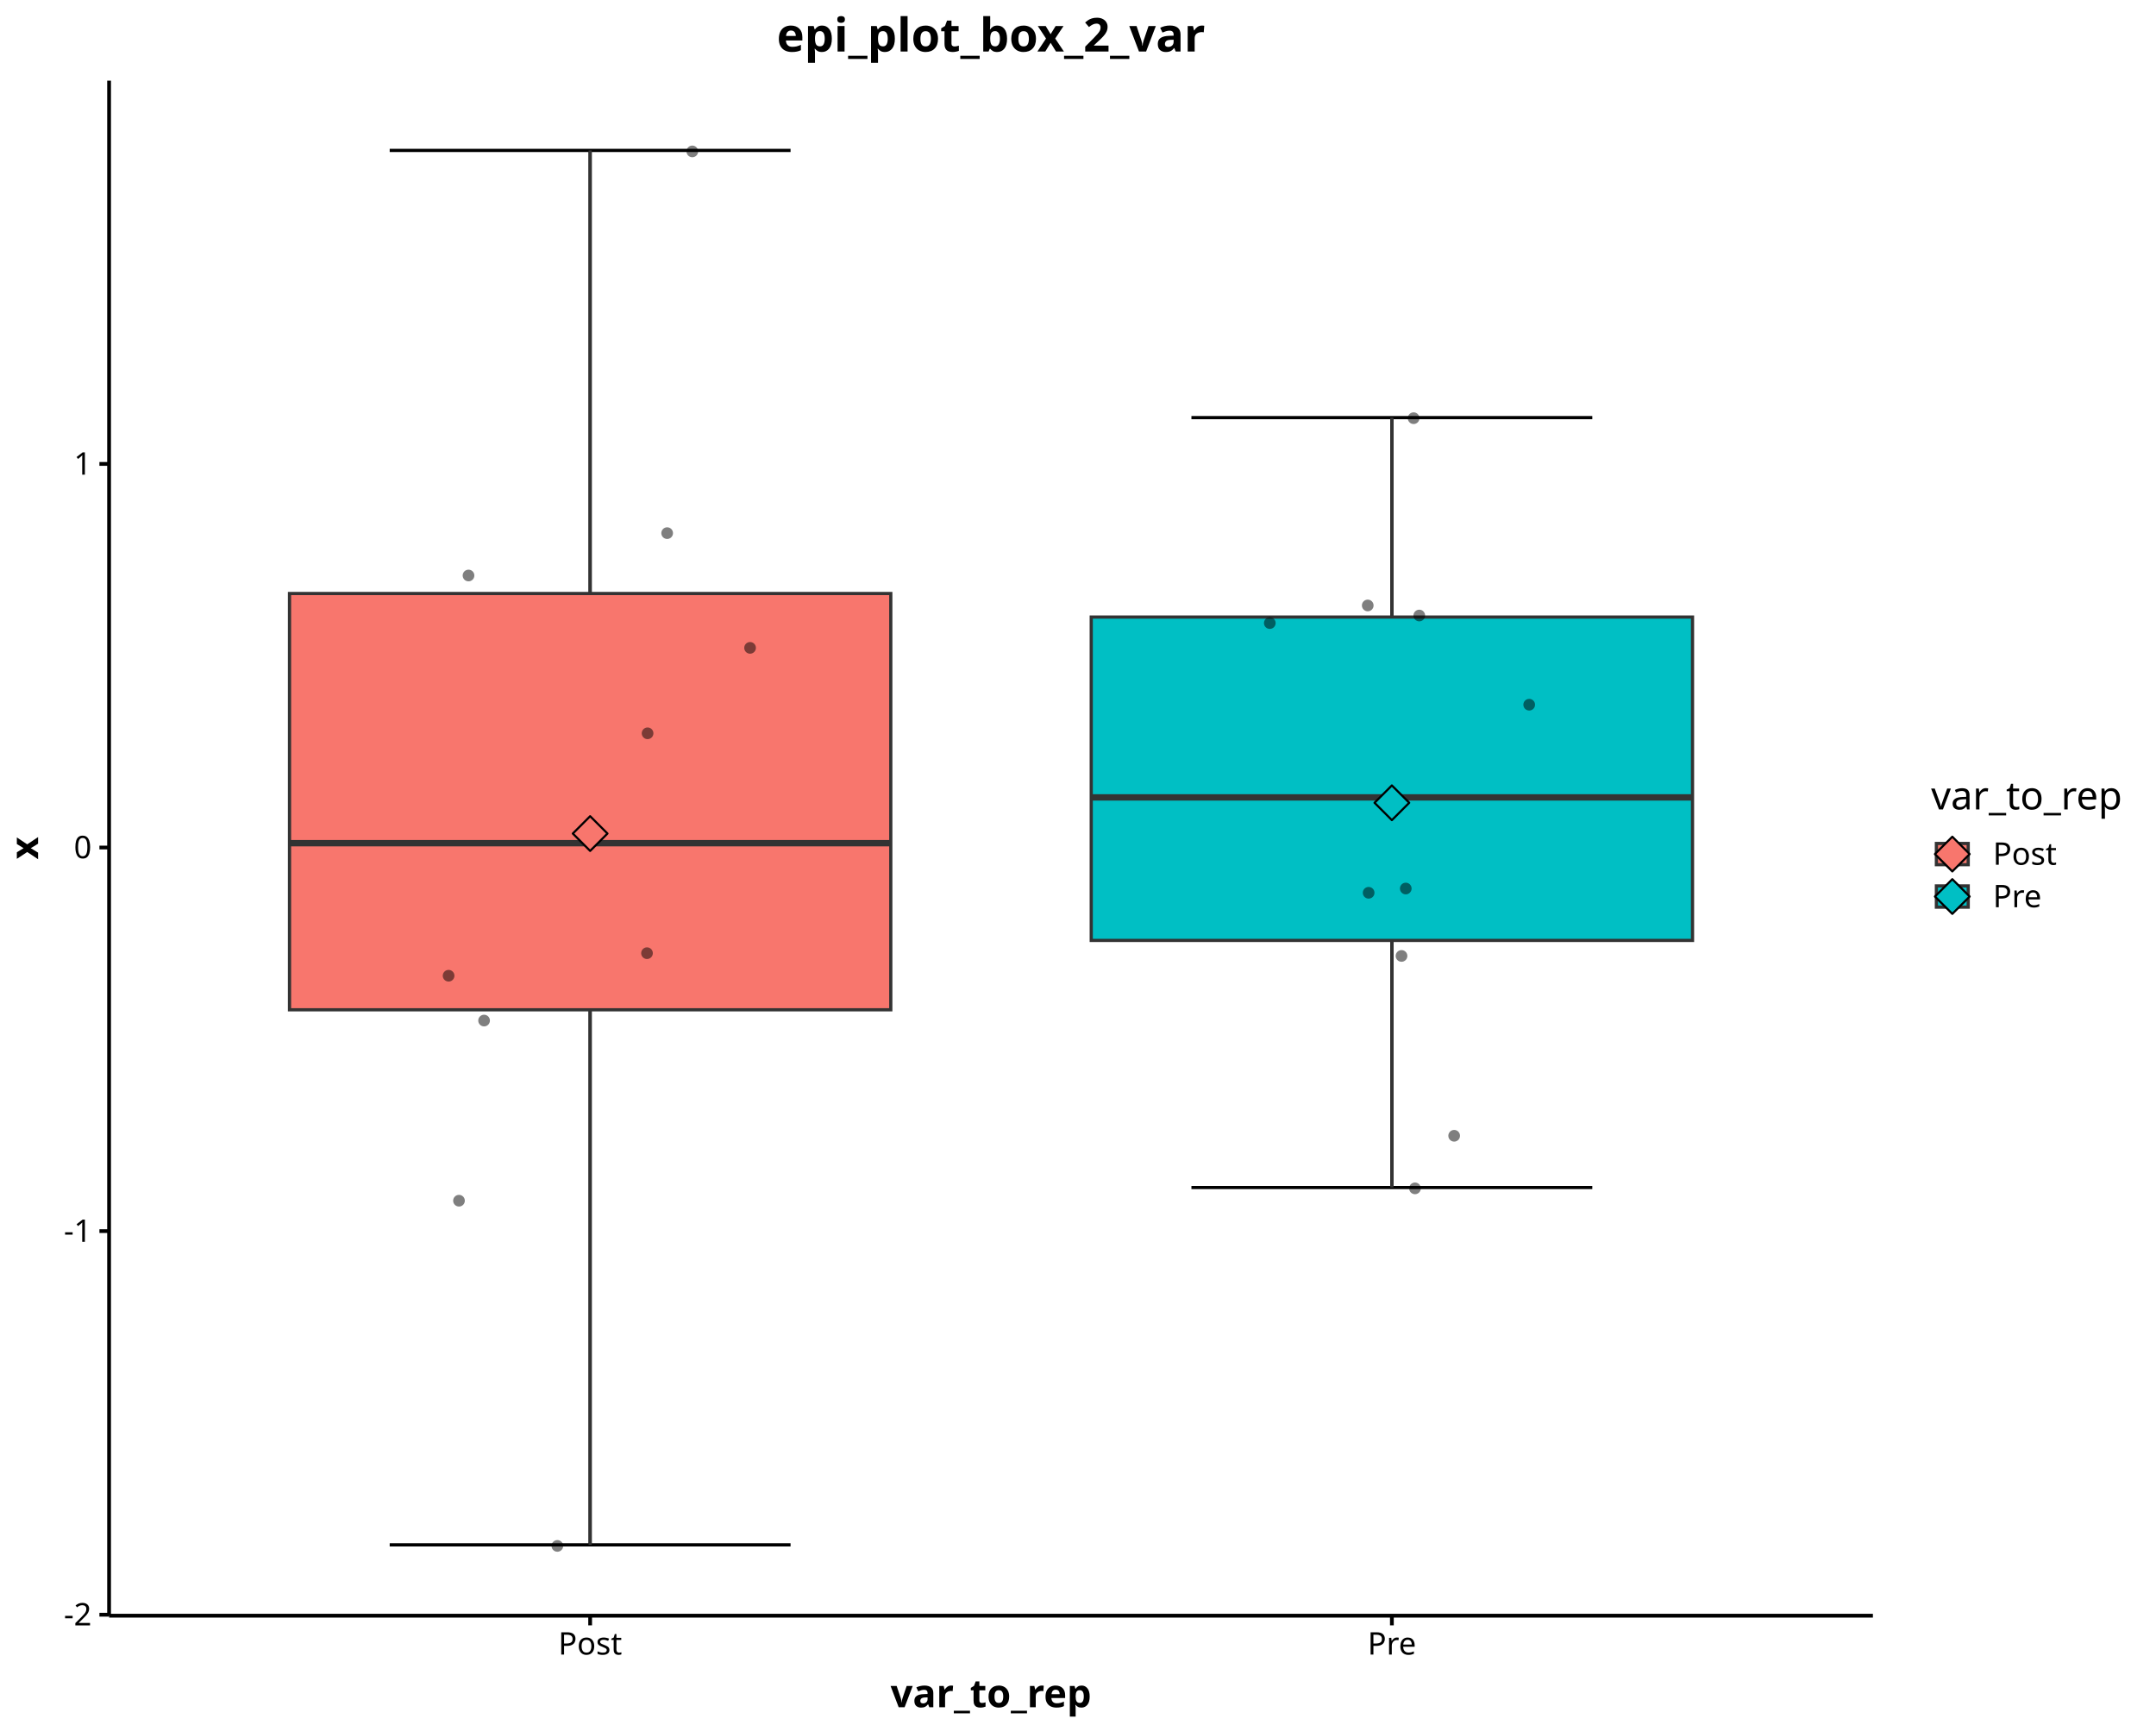
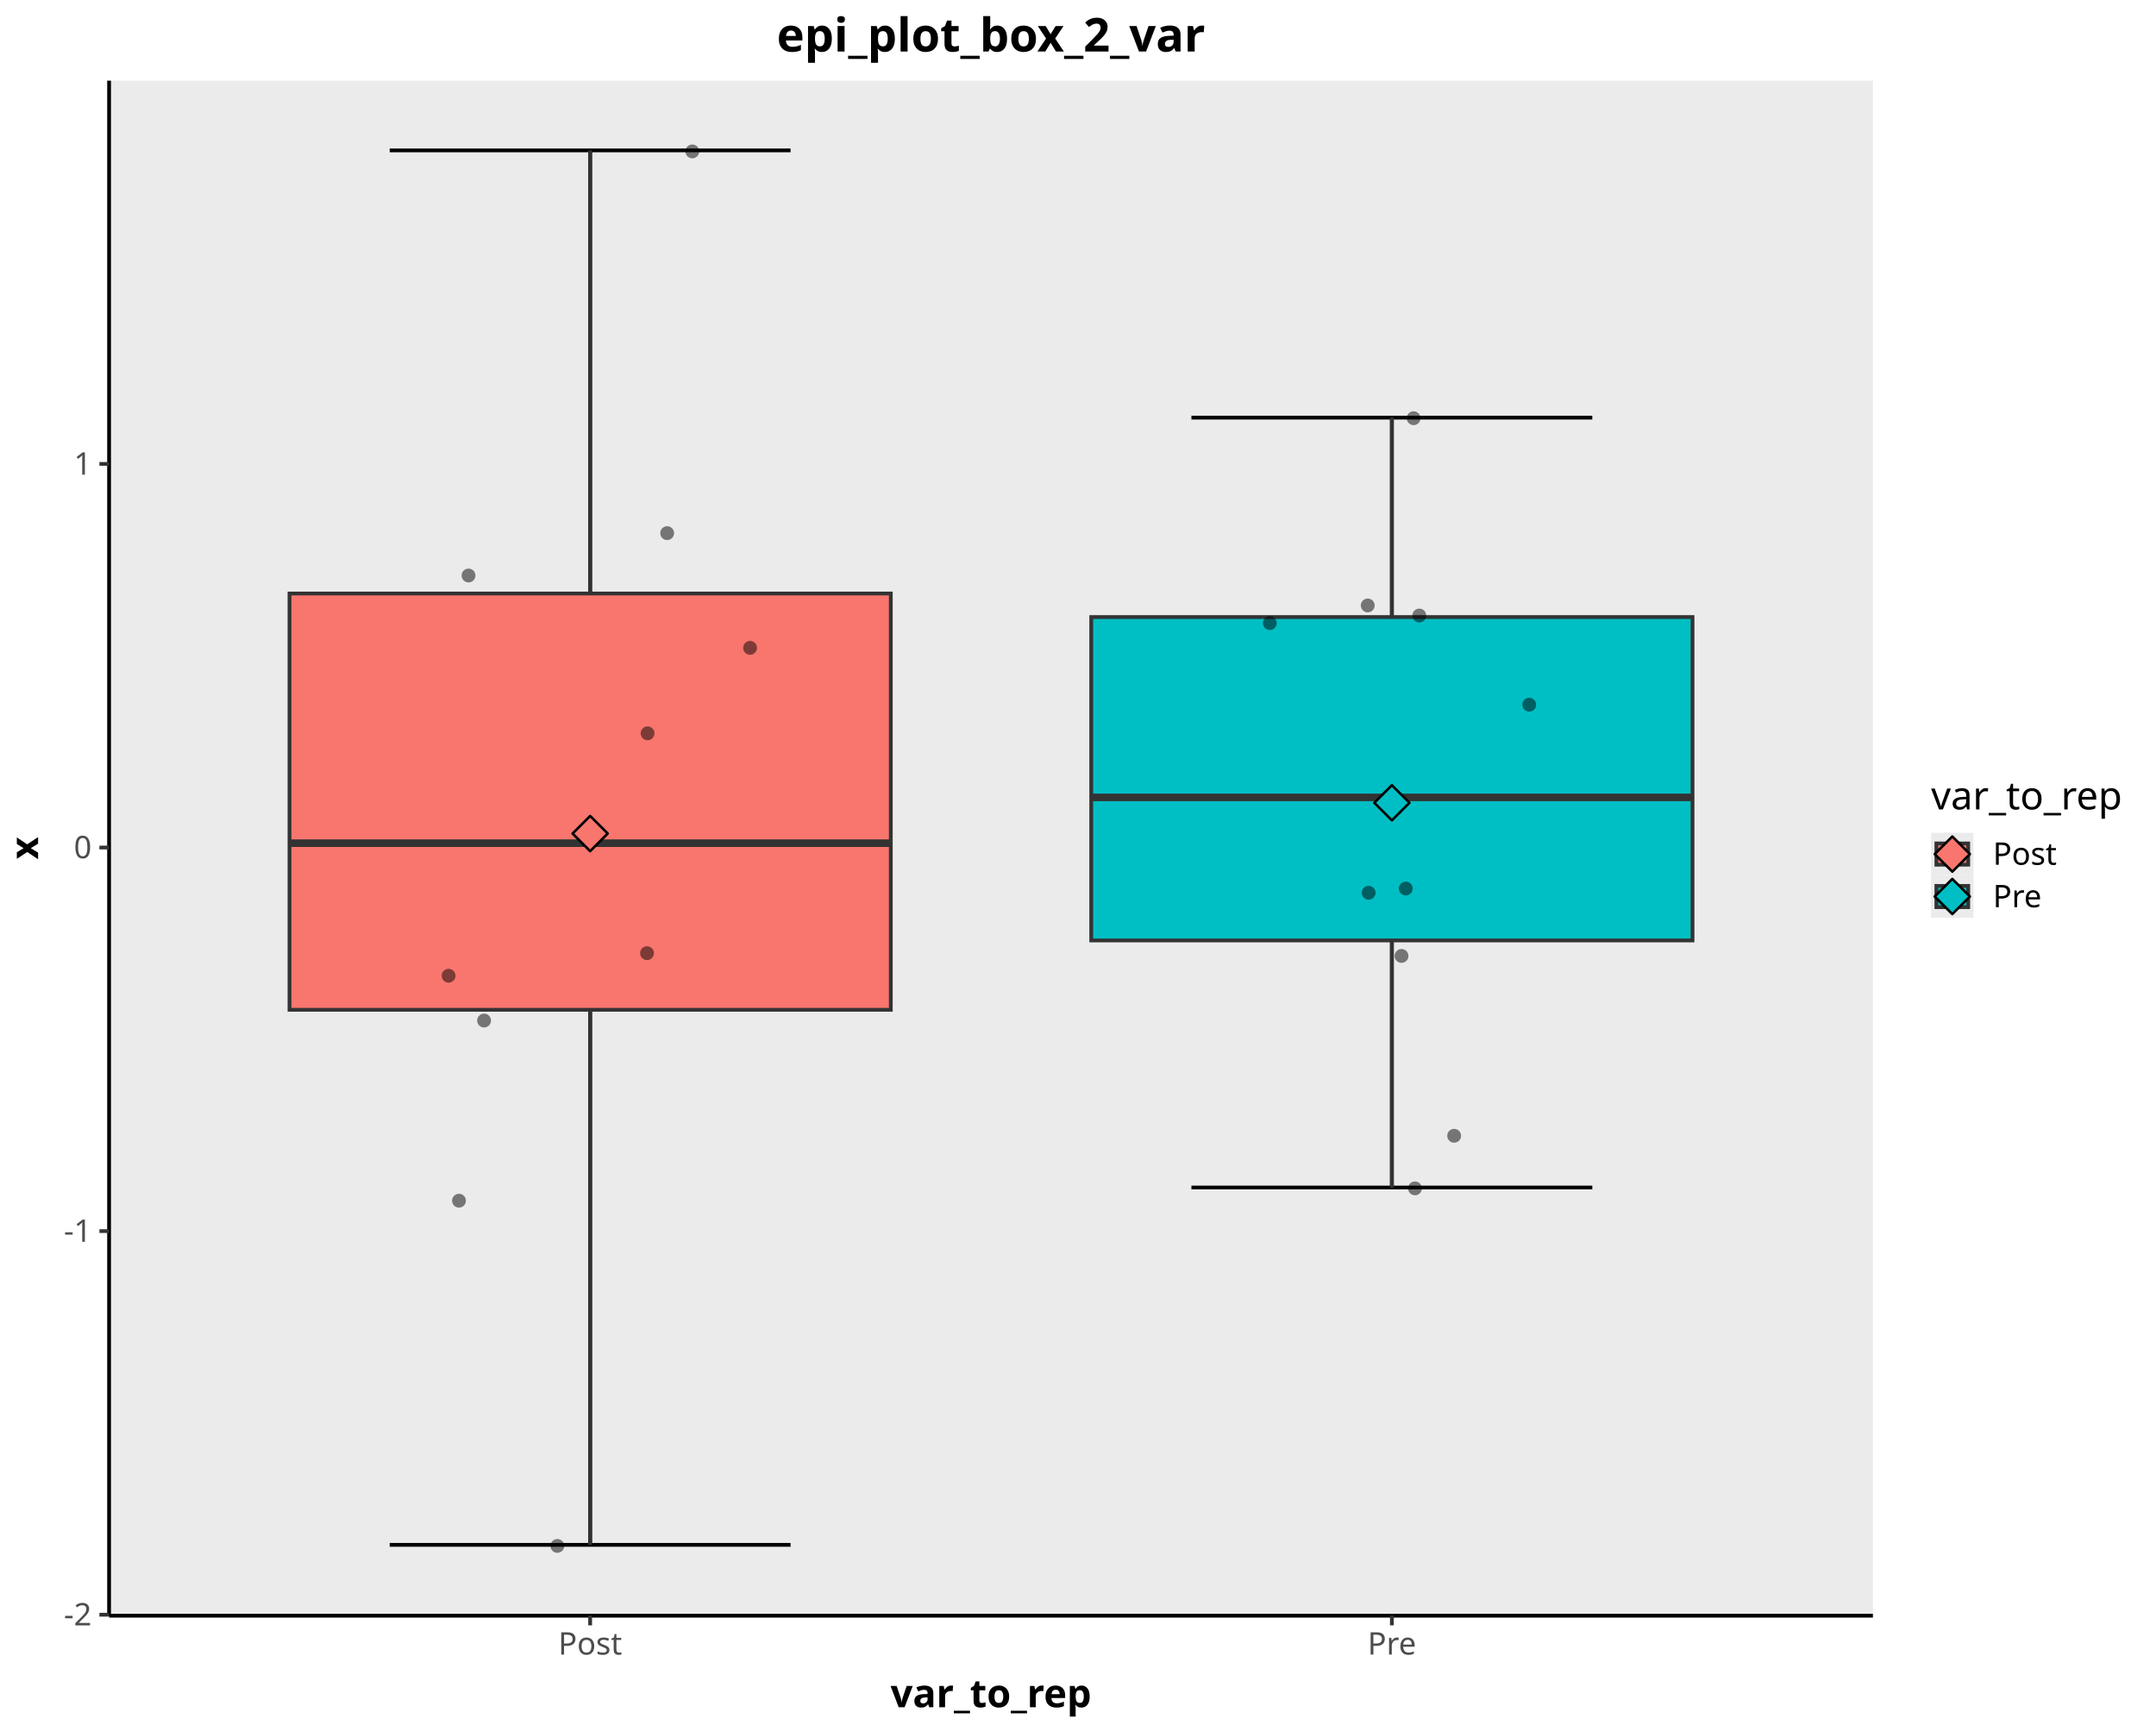
<svg xmlns="http://www.w3.org/2000/svg" class="svglite" data-engine-version="2.0" width="720.00pt" height="576.00pt" viewBox="0 0 720.00 576.00">
  <defs>
    <style type="text/css">
    .svglite line, .svglite polyline, .svglite polygon, .svglite path, .svglite rect, .svglite circle {
      fill: none;
      stroke: #000000;
      stroke-linecap: round;
      stroke-linejoin: round;
      stroke-miterlimit: 10.00;
    }
  </style>
  </defs>
  <rect width="100%" height="100%" style="stroke: none; fill: #FFFFFF;" />
  <defs>
    <clipPath id="cpMC4wMHw3MjAuMDB8MC4wMHw1NzYuMDA=">
      <rect x="0.00" y="0.00" width="720.00" height="576.00" />
    </clipPath>
  </defs>
  <g clip-path="url(#cpMC4wMHw3MjAuMDB8MC4wMHw1NzYuMDA=)">
    <rect x="0.00" y="0.00" width="720.00" height="576.00" style="stroke-width: 1.26; stroke: none; fill: #FFFFFF;" />
  </g>
  <defs>
    <clipPath id="cpMzYuNDN8NjI1LjQ2fDI2LjkzfDUzOS41MA==">
      <rect x="36.43" y="26.93" width="589.03" height="512.57" />
    </clipPath>
  </defs>
  <g clip-path="url(#cpMzYuNDN8NjI1LjQ2fDI2LjkzfDUzOS41MA==)">
-     <rect x="36.43" y="26.93" width="589.03" height="512.57" style="stroke-width: 1.26; stroke: none; fill: #FFFFFF;" />
-     <polyline points="130.14,50.22 264.01,50.22 " style="stroke-width: 1.07; stroke-linecap: butt;" />
-     <polyline points="197.08,50.22 197.08,515.85 " style="stroke-width: 1.07; stroke-linecap: butt;" />
-     <polyline points="130.14,515.85 264.01,515.85 " style="stroke-width: 1.07; stroke-linecap: butt;" />
-     <polyline points="397.88,139.45 531.75,139.45 " style="stroke-width: 1.07; stroke-linecap: butt;" />
-     <polyline points="464.82,139.45 464.82,396.53 " style="stroke-width: 1.07; stroke-linecap: butt;" />
-     <polyline points="397.88,396.53 531.75,396.53 " style="stroke-width: 1.07; stroke-linecap: butt;" />
-     <line x1="197.08" y1="198.18" x2="197.08" y2="50.22" style="stroke-width: 1.07; stroke: #333333; stroke-linecap: butt;" />
-     <line x1="197.08" y1="337.18" x2="197.08" y2="515.85" style="stroke-width: 1.07; stroke: #333333; stroke-linecap: butt;" />
-     <polygon points="96.68,198.18 96.68,337.18 297.48,337.18 297.48,198.18 96.68,198.18 " style="stroke-width: 1.07; stroke: #333333; stroke-linecap: butt; stroke-linejoin: miter; fill: #F8766D;" />
-     <line x1="96.68" y1="281.55" x2="297.48" y2="281.55" style="stroke-width: 2.13; stroke: #333333; stroke-linecap: butt; stroke-linejoin: miter;" />
-     <line x1="464.82" y1="206.04" x2="464.82" y2="139.45" style="stroke-width: 1.07; stroke: #333333; stroke-linecap: butt;" />
-     <line x1="464.82" y1="314.02" x2="464.82" y2="396.53" style="stroke-width: 1.07; stroke: #333333; stroke-linecap: butt;" />
-     <polygon points="364.42,206.04 364.42,314.02 565.22,314.02 565.22,206.04 364.42,206.04 " style="stroke-width: 1.07; stroke: #333333; stroke-linecap: butt; stroke-linejoin: miter; fill: #00BFC4;" />
-     <line x1="364.42" y1="266.26" x2="565.22" y2="266.26" style="stroke-width: 2.13; stroke: #333333; stroke-linecap: butt; stroke-linejoin: miter;" />
-     <circle cx="424.05" cy="208.05" r="1.95" style="stroke-width: 0.71; stroke: none; fill: #000000; fill-opacity: 0.50;" />
-     <circle cx="156.46" cy="192.17" r="1.95" style="stroke-width: 0.71; stroke: none; fill: #000000; fill-opacity: 0.50;" />
-     <circle cx="469.46" cy="296.69" r="1.95" style="stroke-width: 0.71; stroke: none; fill: #000000; fill-opacity: 0.50;" />
-     <circle cx="161.66" cy="340.78" r="1.95" style="stroke-width: 0.71; stroke: none; fill: #000000; fill-opacity: 0.50;" />
-     <circle cx="473.97" cy="205.53" r="1.95" style="stroke-width: 0.71; stroke: none; fill: #000000; fill-opacity: 0.50;" />
-     <circle cx="186.13" cy="516.20" r="1.95" style="stroke-width: 0.71; stroke: none; fill: #000000; fill-opacity: 0.50;" />
-     <circle cx="456.76" cy="202.17" r="1.95" style="stroke-width: 0.71; stroke: none; fill: #000000; fill-opacity: 0.50;" />
-     <circle cx="216.07" cy="318.28" r="1.95" style="stroke-width: 0.71; stroke: none; fill: #000000; fill-opacity: 0.50;" />
-     <circle cx="468.04" cy="319.20" r="1.95" style="stroke-width: 0.71; stroke: none; fill: #000000; fill-opacity: 0.50;" />
-     <circle cx="153.28" cy="400.93" r="1.95" style="stroke-width: 0.71; stroke: none; fill: #000000; fill-opacity: 0.50;" />
-     <circle cx="457.06" cy="298.11" r="1.95" style="stroke-width: 0.71; stroke: none; fill: #000000; fill-opacity: 0.50;" />
-     <circle cx="231.20" cy="50.56" r="1.95" style="stroke-width: 0.71; stroke: none; fill: #000000; fill-opacity: 0.50;" />
-     <circle cx="510.68" cy="235.31" r="1.95" style="stroke-width: 0.71; stroke: none; fill: #000000; fill-opacity: 0.50;" />
-     <circle cx="250.49" cy="216.33" r="1.95" style="stroke-width: 0.71; stroke: none; fill: #000000; fill-opacity: 0.50;" />
-     <circle cx="485.62" cy="379.25" r="1.95" style="stroke-width: 0.71; stroke: none; fill: #000000; fill-opacity: 0.50;" />
-     <circle cx="222.80" cy="178.02" r="1.95" style="stroke-width: 0.71; stroke: none; fill: #000000; fill-opacity: 0.50;" />
-     <circle cx="472.54" cy="396.81" r="1.95" style="stroke-width: 0.71; stroke: none; fill: #000000; fill-opacity: 0.50;" />
-     <circle cx="149.81" cy="325.81" r="1.95" style="stroke-width: 0.71; stroke: none; fill: #000000; fill-opacity: 0.50;" />
-     <circle cx="472.08" cy="139.64" r="1.95" style="stroke-width: 0.71; stroke: none; fill: #000000; fill-opacity: 0.50;" />
-     <circle cx="216.26" cy="244.86" r="1.95" style="stroke-width: 0.71; stroke: none; fill: #000000; fill-opacity: 0.50;" />
-     <polygon points="197.08,284.13 202.87,278.33 197.08,272.54 191.29,278.33 " style="stroke-width: 0.71; fill: #F8766D;" />
-     <polygon points="464.82,273.85 470.61,268.06 464.82,262.27 459.03,268.06 " style="stroke-width: 0.71; fill: #00BFC4;" />
+     <rect x="36.43" y="26.93" width="589.03" height="512.57" style="stroke-width: 1.26; stroke: none; fill: #EBEBEB;" />
+     <polyline points="130.14,50.22 264.01,50.22 " style="stroke-width: 1.26; stroke-linecap: butt;" />
+     <polyline points="197.08,50.22 197.08,515.85 " style="stroke-width: 1.26; stroke-linecap: butt;" />
+     <polyline points="130.14,515.85 264.01,515.85 " style="stroke-width: 1.26; stroke-linecap: butt;" />
+     <polyline points="397.88,139.45 531.75,139.45 " style="stroke-width: 1.26; stroke-linecap: butt;" />
+     <polyline points="464.82,139.45 464.82,396.53 " style="stroke-width: 1.26; stroke-linecap: butt;" />
+     <polyline points="397.88,396.53 531.75,396.53 " style="stroke-width: 1.26; stroke-linecap: butt;" />
+     <line x1="197.08" y1="198.18" x2="197.08" y2="50.22" style="stroke-width: 1.26; stroke: #333333; stroke-linecap: butt;" />
+     <line x1="197.08" y1="337.18" x2="197.08" y2="515.85" style="stroke-width: 1.26; stroke: #333333; stroke-linecap: butt;" />
+     <polygon points="96.68,198.18 96.68,337.18 297.48,337.18 297.48,198.18 96.68,198.18 " style="stroke-width: 1.26; stroke: #333333; stroke-linecap: butt; stroke-linejoin: miter; fill: #F8766D;" />
+     <line x1="96.68" y1="281.55" x2="297.48" y2="281.55" style="stroke-width: 2.52; stroke: #333333; stroke-linecap: butt; stroke-linejoin: miter;" />
+     <line x1="464.82" y1="206.04" x2="464.82" y2="139.45" style="stroke-width: 1.26; stroke: #333333; stroke-linecap: butt;" />
+     <line x1="464.82" y1="314.02" x2="464.82" y2="396.53" style="stroke-width: 1.26; stroke: #333333; stroke-linecap: butt;" />
+     <polygon points="364.42,206.04 364.42,314.02 565.22,314.02 565.22,206.04 364.42,206.04 " style="stroke-width: 1.26; stroke: #333333; stroke-linecap: butt; stroke-linejoin: miter; fill: #00BFC4;" />
+     <line x1="364.42" y1="266.26" x2="565.22" y2="266.26" style="stroke-width: 2.52; stroke: #333333; stroke-linecap: butt; stroke-linejoin: miter;" />
+     <circle cx="424.05" cy="208.05" r="2.31" style="stroke-width: 0.84; stroke: none; fill: #000000; fill-opacity: 0.50;" />
+     <circle cx="156.46" cy="192.17" r="2.31" style="stroke-width: 0.84; stroke: none; fill: #000000; fill-opacity: 0.50;" />
+     <circle cx="469.46" cy="296.69" r="2.31" style="stroke-width: 0.84; stroke: none; fill: #000000; fill-opacity: 0.50;" />
+     <circle cx="161.66" cy="340.78" r="2.31" style="stroke-width: 0.84; stroke: none; fill: #000000; fill-opacity: 0.50;" />
+     <circle cx="473.97" cy="205.53" r="2.31" style="stroke-width: 0.84; stroke: none; fill: #000000; fill-opacity: 0.50;" />
+     <circle cx="186.13" cy="516.20" r="2.31" style="stroke-width: 0.84; stroke: none; fill: #000000; fill-opacity: 0.50;" />
+     <circle cx="456.76" cy="202.17" r="2.31" style="stroke-width: 0.84; stroke: none; fill: #000000; fill-opacity: 0.50;" />
+     <circle cx="216.07" cy="318.28" r="2.31" style="stroke-width: 0.84; stroke: none; fill: #000000; fill-opacity: 0.50;" />
+     <circle cx="468.04" cy="319.20" r="2.31" style="stroke-width: 0.84; stroke: none; fill: #000000; fill-opacity: 0.50;" />
+     <circle cx="153.28" cy="400.93" r="2.31" style="stroke-width: 0.84; stroke: none; fill: #000000; fill-opacity: 0.50;" />
+     <circle cx="457.06" cy="298.11" r="2.31" style="stroke-width: 0.84; stroke: none; fill: #000000; fill-opacity: 0.50;" />
+     <circle cx="231.20" cy="50.56" r="2.31" style="stroke-width: 0.84; stroke: none; fill: #000000; fill-opacity: 0.50;" />
+     <circle cx="510.68" cy="235.31" r="2.31" style="stroke-width: 0.84; stroke: none; fill: #000000; fill-opacity: 0.50;" />
+     <circle cx="250.49" cy="216.33" r="2.31" style="stroke-width: 0.84; stroke: none; fill: #000000; fill-opacity: 0.50;" />
+     <circle cx="485.62" cy="379.25" r="2.31" style="stroke-width: 0.84; stroke: none; fill: #000000; fill-opacity: 0.50;" />
+     <circle cx="222.80" cy="178.02" r="2.31" style="stroke-width: 0.84; stroke: none; fill: #000000; fill-opacity: 0.50;" />
+     <circle cx="472.54" cy="396.81" r="2.31" style="stroke-width: 0.84; stroke: none; fill: #000000; fill-opacity: 0.50;" />
+     <circle cx="149.81" cy="325.81" r="2.31" style="stroke-width: 0.84; stroke: none; fill: #000000; fill-opacity: 0.50;" />
+     <circle cx="472.08" cy="139.64" r="2.31" style="stroke-width: 0.84; stroke: none; fill: #000000; fill-opacity: 0.50;" />
+     <circle cx="216.26" cy="244.86" r="2.31" style="stroke-width: 0.84; stroke: none; fill: #000000; fill-opacity: 0.50;" />
+     <polygon points="197.08,284.21 202.95,278.33 197.08,272.46 191.21,278.33 " style="stroke-width: 0.84; fill: #F8766D;" />
+     <polygon points="464.82,273.93 470.69,268.06 464.82,262.19 458.95,268.06 " style="stroke-width: 0.84; fill: #00BFC4;" />
    <rect x="36.43" y="26.93" width="589.03" height="512.57" style="stroke-width: 1.26; stroke: none;" />
  </g>
  <g clip-path="url(#cpMC4wMHw3MjAuMDB8MC4wMHw1NzYuMDA=)">
    <polyline points="36.43,539.50 36.43,26.93 " style="stroke-width: 1.26; stroke-linecap: butt;" />
-     <text x="30.61" y="542.75" text-anchor="end" style="font-size: 10.40px; font-family: sans;" textLength="9.25px" lengthAdjust="spacingAndGlyphs">-2</text>
-     <text x="30.61" y="414.66" text-anchor="end" style="font-size: 10.40px; font-family: sans;" textLength="9.25px" lengthAdjust="spacingAndGlyphs">-1</text>
-     <text x="30.61" y="286.58" text-anchor="end" style="font-size: 10.40px; font-family: sans;" textLength="5.78px" lengthAdjust="spacingAndGlyphs">0</text>
-     <text x="30.61" y="158.49" text-anchor="end" style="font-size: 10.40px; font-family: sans;" textLength="5.78px" lengthAdjust="spacingAndGlyphs">1</text>
-     <polyline points="33.20,539.17 36.43,539.17 " style="stroke-width: 1.26; stroke-linecap: butt;" />
-     <polyline points="33.20,411.08 36.43,411.08 " style="stroke-width: 1.26; stroke-linecap: butt;" />
-     <polyline points="33.20,283.00 36.43,283.00 " style="stroke-width: 1.26; stroke-linecap: butt;" />
-     <polyline points="33.20,154.91 36.43,154.91 " style="stroke-width: 1.26; stroke-linecap: butt;" />
+     <text x="30.61" y="542.75" text-anchor="end" style="font-size: 10.40px; fill: #4D4D4D; font-family: sans;" textLength="9.25px" lengthAdjust="spacingAndGlyphs">-2</text>
+     <text x="30.61" y="414.66" text-anchor="end" style="font-size: 10.40px; fill: #4D4D4D; font-family: sans;" textLength="9.25px" lengthAdjust="spacingAndGlyphs">-1</text>
+     <text x="30.61" y="286.58" text-anchor="end" style="font-size: 10.40px; fill: #4D4D4D; font-family: sans;" textLength="5.78px" lengthAdjust="spacingAndGlyphs">0</text>
+     <text x="30.61" y="158.49" text-anchor="end" style="font-size: 10.40px; fill: #4D4D4D; font-family: sans;" textLength="5.78px" lengthAdjust="spacingAndGlyphs">1</text>
+     <polyline points="33.20,539.17 36.43,539.17 " style="stroke-width: 1.26; stroke: #333333; stroke-linecap: butt;" />
+     <polyline points="33.20,411.08 36.43,411.08 " style="stroke-width: 1.26; stroke: #333333; stroke-linecap: butt;" />
+     <polyline points="33.20,283.00 36.43,283.00 " style="stroke-width: 1.26; stroke: #333333; stroke-linecap: butt;" />
+     <polyline points="33.20,154.91 36.43,154.91 " style="stroke-width: 1.26; stroke: #333333; stroke-linecap: butt;" />
    <polyline points="36.43,539.50 625.46,539.50 " style="stroke-width: 1.26; stroke-linecap: butt;" />
-     <polyline points="197.08,542.73 197.08,539.50 " style="stroke-width: 1.26; stroke-linecap: butt;" />
-     <polyline points="464.82,542.73 464.82,539.50 " style="stroke-width: 1.26; stroke-linecap: butt;" />
-     <text x="197.08" y="552.48" text-anchor="middle" style="font-size: 10.40px; font-family: sans;" textLength="20.82px" lengthAdjust="spacingAndGlyphs">Post</text>
-     <text x="464.82" y="552.48" text-anchor="middle" style="font-size: 10.40px; font-family: sans;" textLength="16.19px" lengthAdjust="spacingAndGlyphs">Pre</text>
+     <polyline points="197.08,542.73 197.08,539.50 " style="stroke-width: 1.26; stroke: #333333; stroke-linecap: butt;" />
+     <polyline points="464.82,542.73 464.82,539.50 " style="stroke-width: 1.26; stroke: #333333; stroke-linecap: butt;" />
+     <text x="197.08" y="552.48" text-anchor="middle" style="font-size: 10.40px; fill: #4D4D4D; font-family: sans;" textLength="20.82px" lengthAdjust="spacingAndGlyphs">Post</text>
+     <text x="464.82" y="552.48" text-anchor="middle" style="font-size: 10.40px; fill: #4D4D4D; font-family: sans;" textLength="16.19px" lengthAdjust="spacingAndGlyphs">Pre</text>
    <text x="330.95" y="570.06" text-anchor="middle" style="font-size: 13.00px; font-weight: bold; font-family: sans;" textLength="62.16px" lengthAdjust="spacingAndGlyphs">var_to_rep</text>
    <text transform="translate(12.72,283.21) rotate(-90)" text-anchor="middle" style="font-size: 13.00px; font-weight: bold; font-family: sans;" textLength="6.51px" lengthAdjust="spacingAndGlyphs">x</text>
    <rect x="638.41" y="253.50" width="75.11" height="59.42" style="stroke-width: 1.26; stroke: none; fill: #FFFFFF;" />
    <text x="644.89" y="270.27" style="font-size: 13.00px; font-family: sans;" textLength="62.16px" lengthAdjust="spacingAndGlyphs">var_to_rep</text>
-     <rect x="644.89" y="278.10" width="14.17" height="14.17" style="stroke-width: 1.26; stroke: none; fill: #FFFFFF;" />
-     <polyline points="651.98,290.85 651.98,288.73 " style="stroke-width: 1.07; stroke: #333333; stroke-linecap: butt; stroke-linejoin: miter;" />
-     <polyline points="651.98,281.64 651.98,279.52 " style="stroke-width: 1.07; stroke: #333333; stroke-linecap: butt; stroke-linejoin: miter;" />
-     <rect x="646.66" y="281.64" width="10.63" height="7.09" style="stroke-width: 1.07; stroke: #333333; stroke-linecap: butt; stroke-linejoin: miter; fill: #F8766D;" />
-     <polyline points="646.66,285.19 657.29,285.19 " style="stroke-width: 1.07; stroke: #333333; stroke-linecap: butt; stroke-linejoin: miter;" />
-     <circle cx="651.98" cy="285.19" r="1.95" style="stroke-width: 0.71; stroke: none; fill: #000000; fill-opacity: 0.50;" />
-     <polygon points="651.98,290.98 657.77,285.19 651.98,279.39 646.18,285.19 " style="stroke-width: 0.71; fill: #F8766D;" />
-     <rect x="644.89" y="292.27" width="14.17" height="14.17" style="stroke-width: 1.26; stroke: none; fill: #FFFFFF;" />
-     <polyline points="651.98,305.03 651.98,302.90 " style="stroke-width: 1.07; stroke: #333333; stroke-linecap: butt; stroke-linejoin: miter;" />
-     <polyline points="651.98,295.82 651.98,293.69 " style="stroke-width: 1.07; stroke: #333333; stroke-linecap: butt; stroke-linejoin: miter;" />
-     <rect x="646.66" y="295.82" width="10.63" height="7.09" style="stroke-width: 1.07; stroke: #333333; stroke-linecap: butt; stroke-linejoin: miter; fill: #00BFC4;" />
-     <polyline points="646.66,299.36 657.29,299.36 " style="stroke-width: 1.07; stroke: #333333; stroke-linecap: butt; stroke-linejoin: miter;" />
-     <circle cx="651.98" cy="299.36" r="1.95" style="stroke-width: 0.71; stroke: none; fill: #000000; fill-opacity: 0.50;" />
-     <polygon points="651.98,305.15 657.77,299.36 651.98,293.57 646.18,299.36 " style="stroke-width: 0.71; fill: #00BFC4;" />
+     <rect x="644.89" y="278.10" width="14.17" height="14.17" style="stroke-width: 1.26; stroke: none; fill: #EBEBEB;" />
+     <polyline points="651.98,290.85 651.98,288.73 " style="stroke-width: 1.26; stroke: #333333; stroke-linecap: butt; stroke-linejoin: miter;" />
+     <polyline points="651.98,281.64 651.98,279.52 " style="stroke-width: 1.26; stroke: #333333; stroke-linecap: butt; stroke-linejoin: miter;" />
+     <rect x="646.66" y="281.64" width="10.63" height="7.09" style="stroke-width: 1.26; stroke: #333333; stroke-linecap: butt; stroke-linejoin: miter; fill: #F8766D;" />
+     <polyline points="646.66,285.19 657.29,285.19 " style="stroke-width: 1.26; stroke: #333333; stroke-linecap: butt; stroke-linejoin: miter;" />
+     <polyline points="651.98,290.85 651.98,290.85 " style="stroke-width: 1.26; stroke: #333333; stroke-linecap: butt; stroke-linejoin: miter;" />
+     <polyline points="651.98,279.52 651.98,279.52 " style="stroke-width: 1.26; stroke: #333333; stroke-linecap: butt; stroke-linejoin: miter;" />
+     <circle cx="651.98" cy="285.19" r="2.31" style="stroke-width: 0.84; stroke: none; fill: #000000; fill-opacity: 0.50;" />
+     <polygon points="651.98,291.06 657.85,285.19 651.98,279.31 646.10,285.19 " style="stroke-width: 0.84; fill: #F8766D;" />
+     <rect x="644.89" y="292.27" width="14.17" height="14.17" style="stroke-width: 1.26; stroke: none; fill: #EBEBEB;" />
+     <polyline points="651.98,305.03 651.98,302.90 " style="stroke-width: 1.26; stroke: #333333; stroke-linecap: butt; stroke-linejoin: miter;" />
+     <polyline points="651.98,295.82 651.98,293.69 " style="stroke-width: 1.26; stroke: #333333; stroke-linecap: butt; stroke-linejoin: miter;" />
+     <rect x="646.66" y="295.82" width="10.63" height="7.09" style="stroke-width: 1.26; stroke: #333333; stroke-linecap: butt; stroke-linejoin: miter; fill: #00BFC4;" />
+     <polyline points="646.66,299.36 657.29,299.36 " style="stroke-width: 1.26; stroke: #333333; stroke-linecap: butt; stroke-linejoin: miter;" />
+     <polyline points="651.98,305.03 651.98,305.03 " style="stroke-width: 1.26; stroke: #333333; stroke-linecap: butt; stroke-linejoin: miter;" />
+     <polyline points="651.98,293.69 651.98,293.69 " style="stroke-width: 1.26; stroke: #333333; stroke-linecap: butt; stroke-linejoin: miter;" />
+     <circle cx="651.98" cy="299.36" r="2.31" style="stroke-width: 0.84; stroke: none; fill: #000000; fill-opacity: 0.50;" />
+     <polygon points="651.98,305.23 657.85,299.36 651.98,293.48 646.10,299.36 " style="stroke-width: 0.84; fill: #00BFC4;" />
    <text x="665.54" y="288.76" style="font-size: 10.40px; font-family: sans;" textLength="20.82px" lengthAdjust="spacingAndGlyphs">Post</text>
    <text x="665.54" y="302.94" style="font-size: 10.40px; font-family: sans;" textLength="16.19px" lengthAdjust="spacingAndGlyphs">Pre</text>
    <text x="330.95" y="17.21" text-anchor="middle" style="font-size: 15.60px; font-weight: bold; font-family: sans;" textLength="136.19px" lengthAdjust="spacingAndGlyphs">epi_plot_box_2_var</text>
  </g>
</svg>
